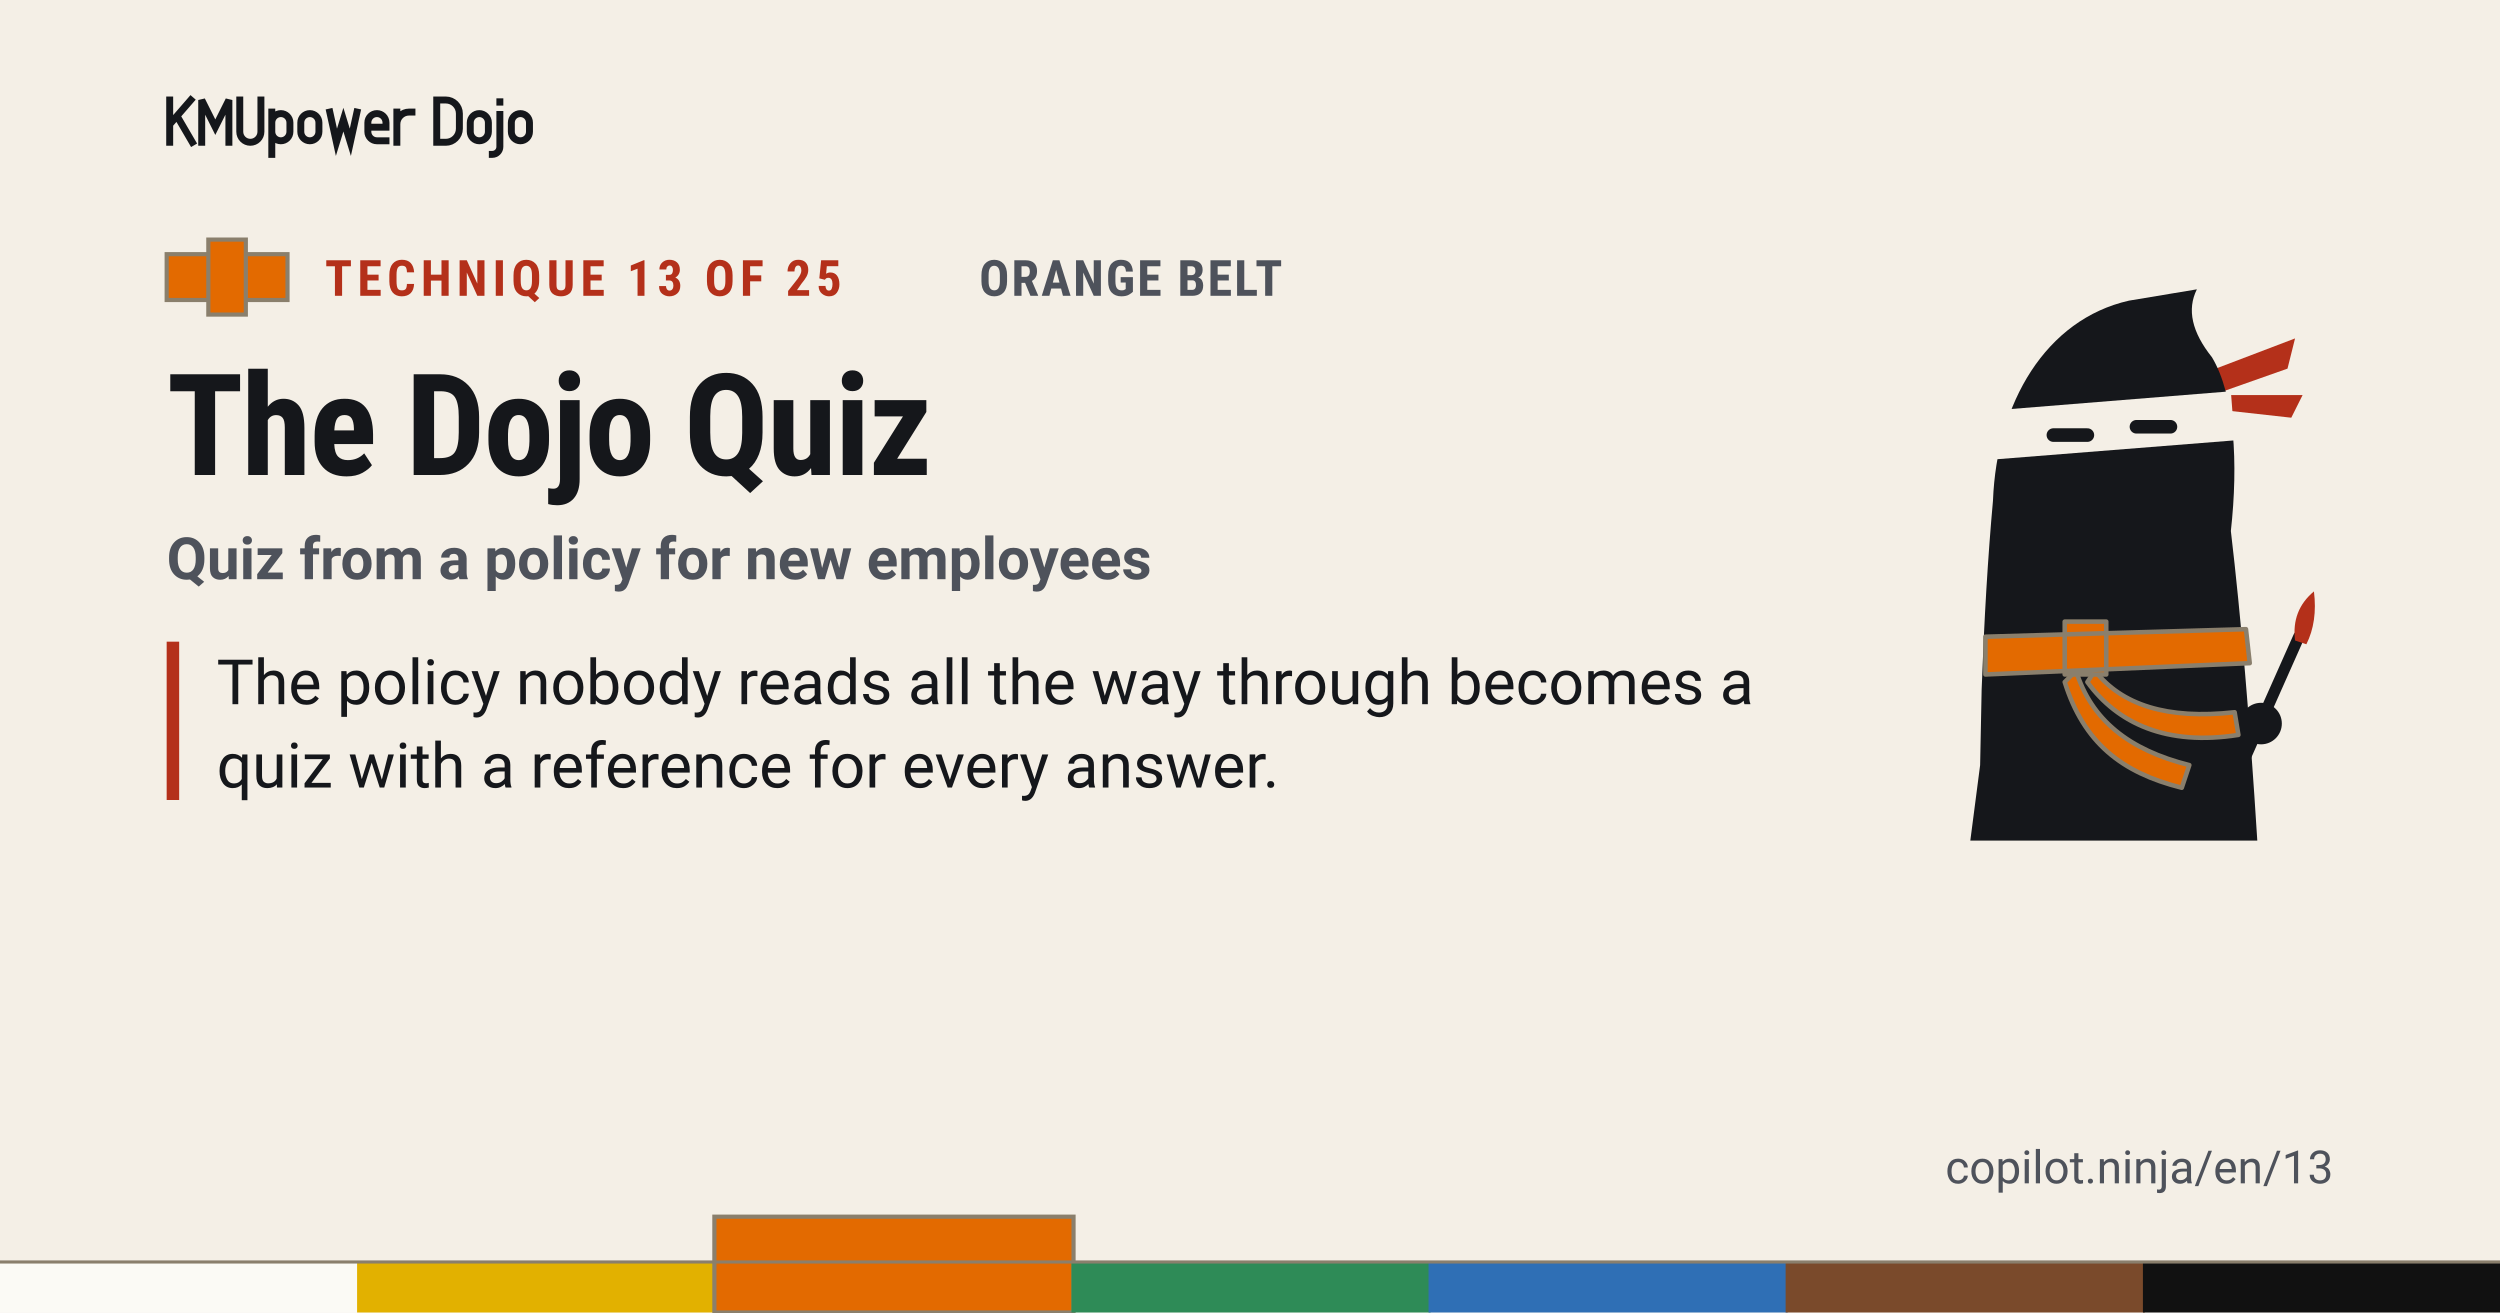
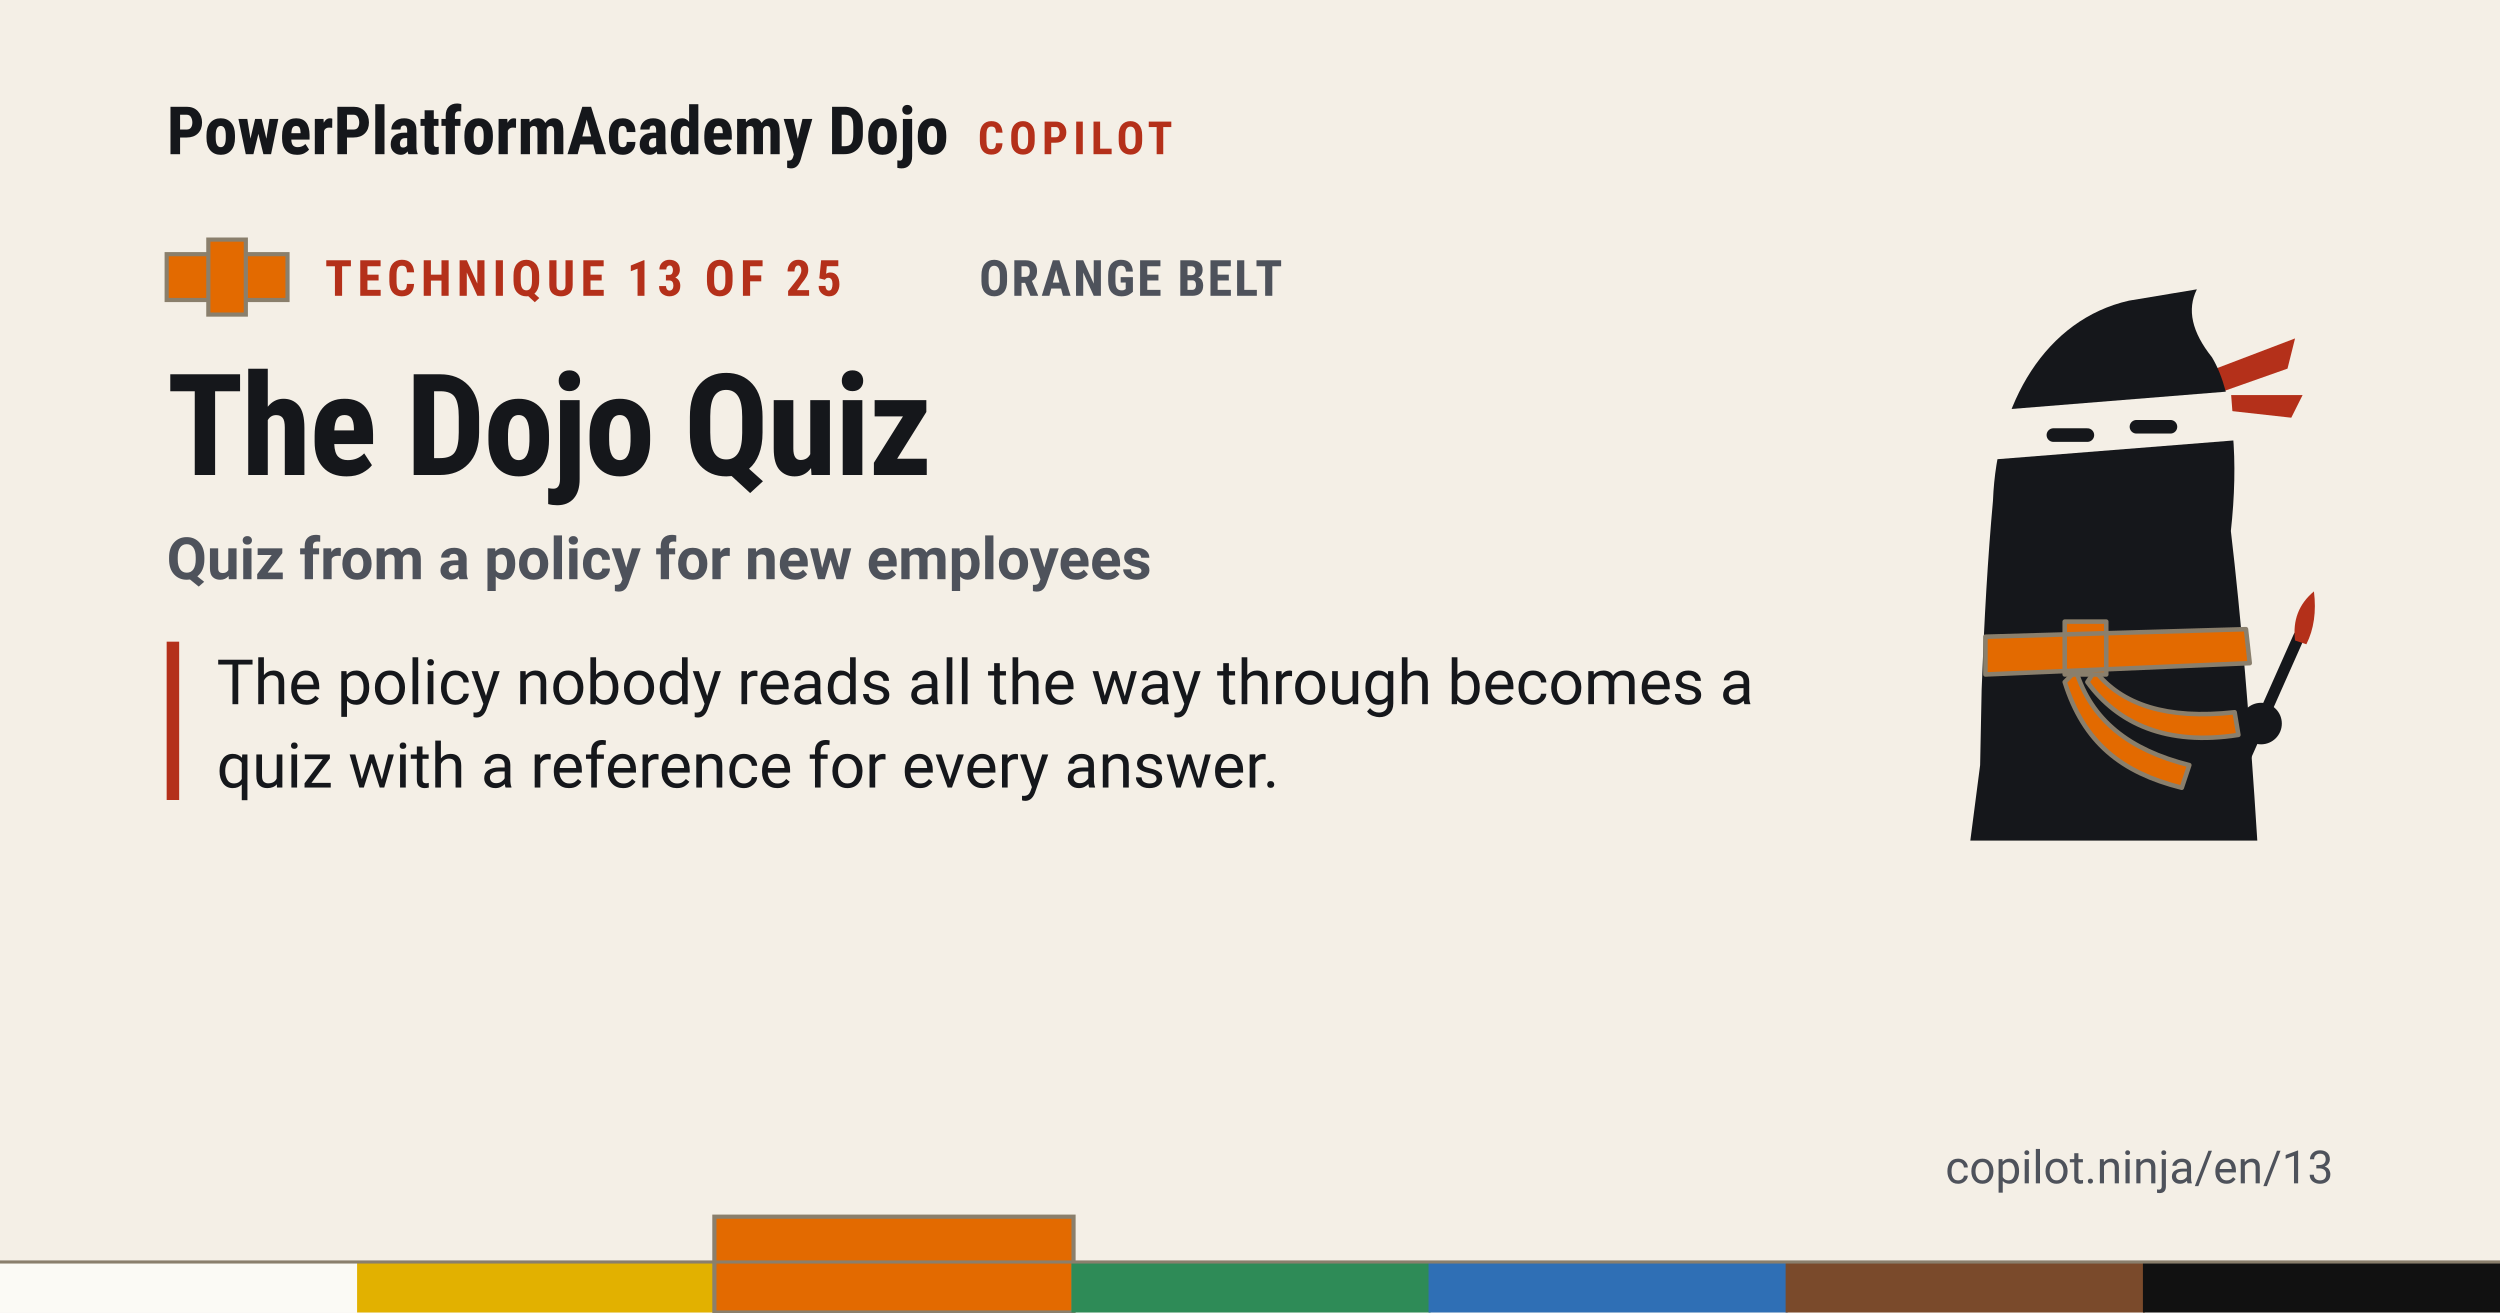
<svg xmlns="http://www.w3.org/2000/svg" width="1200" height="630" viewBox="0 0 1200 630" role="img" aria-label="Technique 13: The Dojo Quiz. The policy nobody reads all the way through becomes a quiz with a reference for every answer.">
  <rect width="1200" height="630" fill="#F4EFE6" />
-   <g transform="translate(80 48) scale(1.45)" fill="none" stroke="#15171B" stroke-width="2.3" stroke-linecap="square">
-     <path d="M1 0V14M8 0L1.5 7.5M3.6 5.6L8.5 14M11.6 14V0L16.1 9L20.6 0V14M24.2 0V10.5A3.5 3.5 0 0 0 31.2 10.5V0M34.8 18V4M34.8 7.5A3 3 0 0 1 40.8 7.5V10.5A3 3 0 0 1 34.8 10.5M44.4 7.5A3 3 0 0 1 50.4 7.5V10.5A3 3 0 0 1 44.4 10.5ZM54 4L56.2 14L58.5 6.5L60.8 14L63 4M66.8 9H72.6V7.5A3 3 0 0 0 66.6 7.5V10.5A3 3 0 0 0 69.6 13.5H72.6M76.2 14V4M76.2 8A4 4 0 0 1 80.2 4H81.2M89.4 0H92.4A4.5 4.5 0 0 1 96.9 4.5V9.5A4.5 4.5 0 0 1 92.4 14H89.4ZM100.5 7.5A3 3 0 0 1 106.5 7.5V10.5A3 3 0 0 1 100.5 10.5ZM110.3 4.8V15.5A2.5 2.5 0 0 1 107.8 18M110.3 0.6V0.7M114.1 7.5A3 3 0 0 1 120.1 7.5V10.5A3 3 0 0 1 114.1 10.5Z" />
-   </g>
+   <text x="80" y="74" font-family="Bahnschrift, 'Avenir Next Condensed', 'Roboto Condensed', 'Arial Narrow', sans-serif" font-stretch="condensed" font-weight="600" font-size="32" fill="#15171B">PowerPlatformAcademy Dojo<tspan font-weight="700" font-size="22" letter-spacing="2.5" fill="#B4301A" dx="14">COPILOT</tspan>
+   </text>
  <rect x="80" y="122" width="58" height="22" fill="#E36A00" stroke="#8A7F6C" stroke-width="2" />
  <rect x="100" y="115" width="18" height="36" fill="#E36A00" stroke="#8A7F6C" stroke-width="2" />
  <text x="156" y="142" font-family="Bahnschrift, 'Avenir Next Condensed', 'Roboto Condensed', 'Arial Narrow', sans-serif" font-weight="700" font-size="24" letter-spacing="2.5" fill="#B4301A">TECHNIQUE 13 OF 25</text>
  <text x="470" y="142" font-family="Bahnschrift, 'Avenir Next Condensed', 'Roboto Condensed', 'Arial Narrow', sans-serif" font-weight="600" font-size="24" letter-spacing="1" fill="#4E525B">ORANGE BELT</text>
  <text x="80" y="228" font-size="68" font-family="Bahnschrift, 'Avenir Next Condensed', 'Roboto Condensed', 'Arial Narrow', sans-serif" font-weight="700" fill="#15171B" letter-spacing="-1">The Dojo Quiz</text>
  <text x="80" y="278" font-size="28" font-family="'Segoe UI', system-ui, -apple-system, Roboto, Arial, sans-serif" font-weight="600" fill="#4E525B">Quiz from a policy for new employees</text>
  <rect x="80" y="308" width="6" height="76" fill="#B4301A" />
  <text x="104" y="338" font-size="30" font-family="'Segoe UI', system-ui, -apple-system, Roboto, Arial, sans-serif" fill="#15171B">The policy nobody reads all the way through becomes a</text>
  <text x="104" y="378" font-size="30" font-family="'Segoe UI', system-ui, -apple-system, Roboto, Arial, sans-serif" fill="#15171B">quiz with a reference for every answer.</text>
  <svg x="902" y="128" width="218" height="290" viewBox="0 0 120 160">
    <style>.t-koerper{fill:#15171B}.t-gesicht{fill:#F4EFE6}.t-augen{fill:none;stroke:#15171B;stroke-width:3.6;stroke-linecap:round}.t-band,.t-pinsel-spitze{fill:#B4301A}.t-guertel,.t-guertel-enden{fill:#E36A00;stroke:#8A7F6C;stroke-width:1.2;stroke-linejoin:round}.t-pinsel-stiel{fill:none;stroke:#15171B;stroke-width:3;stroke-linecap:round}.t-hand{fill:#15171B}.t-rolle,.t-strich{display:none}</style>
    <g class="t-figur">
      <path class="t-band" d="M89 27l21-8-2 8-17 6zM90 34h22l-3 6-18-2z" />
      <path class="t-koerper" d="M24 152l2.6-20 .4-20q1-28 3-50c1-26 14-48 36-53l18-3q-4 8 4 18c6 10 7 28 5 46q4 34 7 82z" />
      <path class="t-gesicht" d="M31 38l62-5 1 13-63 5z" />
      <path class="t-augen" d="M46 44.6h9M68 42.4h9" />
      <g class="t-rolle">
        <path class="t-rolle-blatt" d="M30 114h60v18H30z" />
        <path class="t-rolle-zeilen" d="M38 120h40M38 126h28" />
        <path class="t-rolle-enden" d="M25 111h6v24h-6zM89 111h6v24h-6z" />
      </g>
      <path class="t-guertel-enden" d="M52 107c4 13 14 21 30 25l-2 6c-16-4-26-12-31-28zM57 107c7 9 19 13 37 11l1 6c-19 3-32-3-40-14z" />
      <path class="t-guertel" d="M28 98l69-2 1 9-70 3zM49 94h11v14H49z" />
      <g class="t-pinsel">
        <path class="t-pinsel-stiel" d="M95 134l16-36" />
        <path class="t-pinsel-spitze" d="M110 99q-1-8 5-13 1 8-2 14z" />
        <circle class="t-hand" cx="101" cy="121" r="5.5" />
      </g>
      <path class="t-strich" pathLength="1" d="M24 152l2.6-20 .4-20q1-28 3-50c1-26 14-48 36-53l18-3q-4 8 4 18c6 10 7 28 5 46q4 34 7 82z" />
    </g>
  </svg>
  <text x="1120" y="568" text-anchor="end" font-family="'Segoe UI', system-ui, -apple-system, Roboto, Arial, sans-serif" font-size="22" fill="#4E525B">copilot.ninja/en/13</text>
  <rect x="0.0" y="606" width="172.4" height="24" fill="#FBFAF5" />
  <rect x="171.4" y="606" width="172.4" height="24" fill="#E2B100" />
  <rect x="342.9" y="584" width="172.4" height="46" fill="#E36A00" stroke="#8A7F6C" stroke-width="2" />
  <rect x="514.3" y="606" width="172.4" height="24" fill="#2E8B57" />
  <rect x="685.7" y="606" width="172.4" height="24" fill="#2F6FB5" />
  <rect x="857.1" y="606" width="172.4" height="24" fill="#7A4A2B" />
  <rect x="1028.6" y="606" width="172.4" height="24" fill="#111111" />
  <rect x="0" y="605" width="1200" height="1.5" fill="#8A7F6C" />
</svg>
